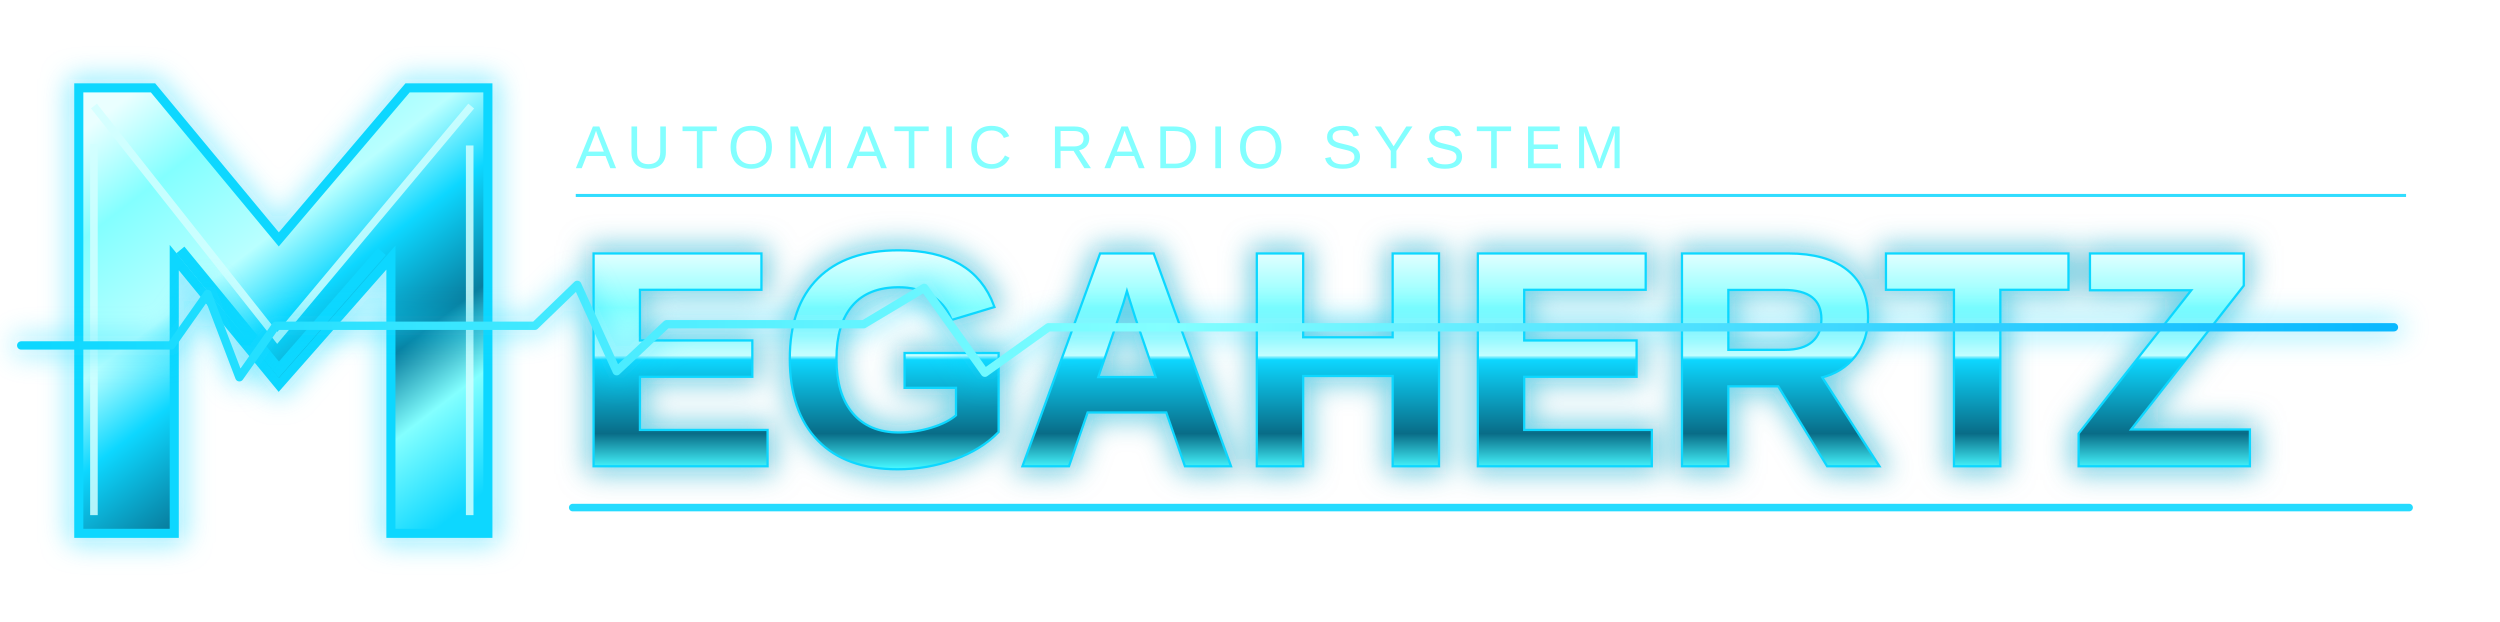
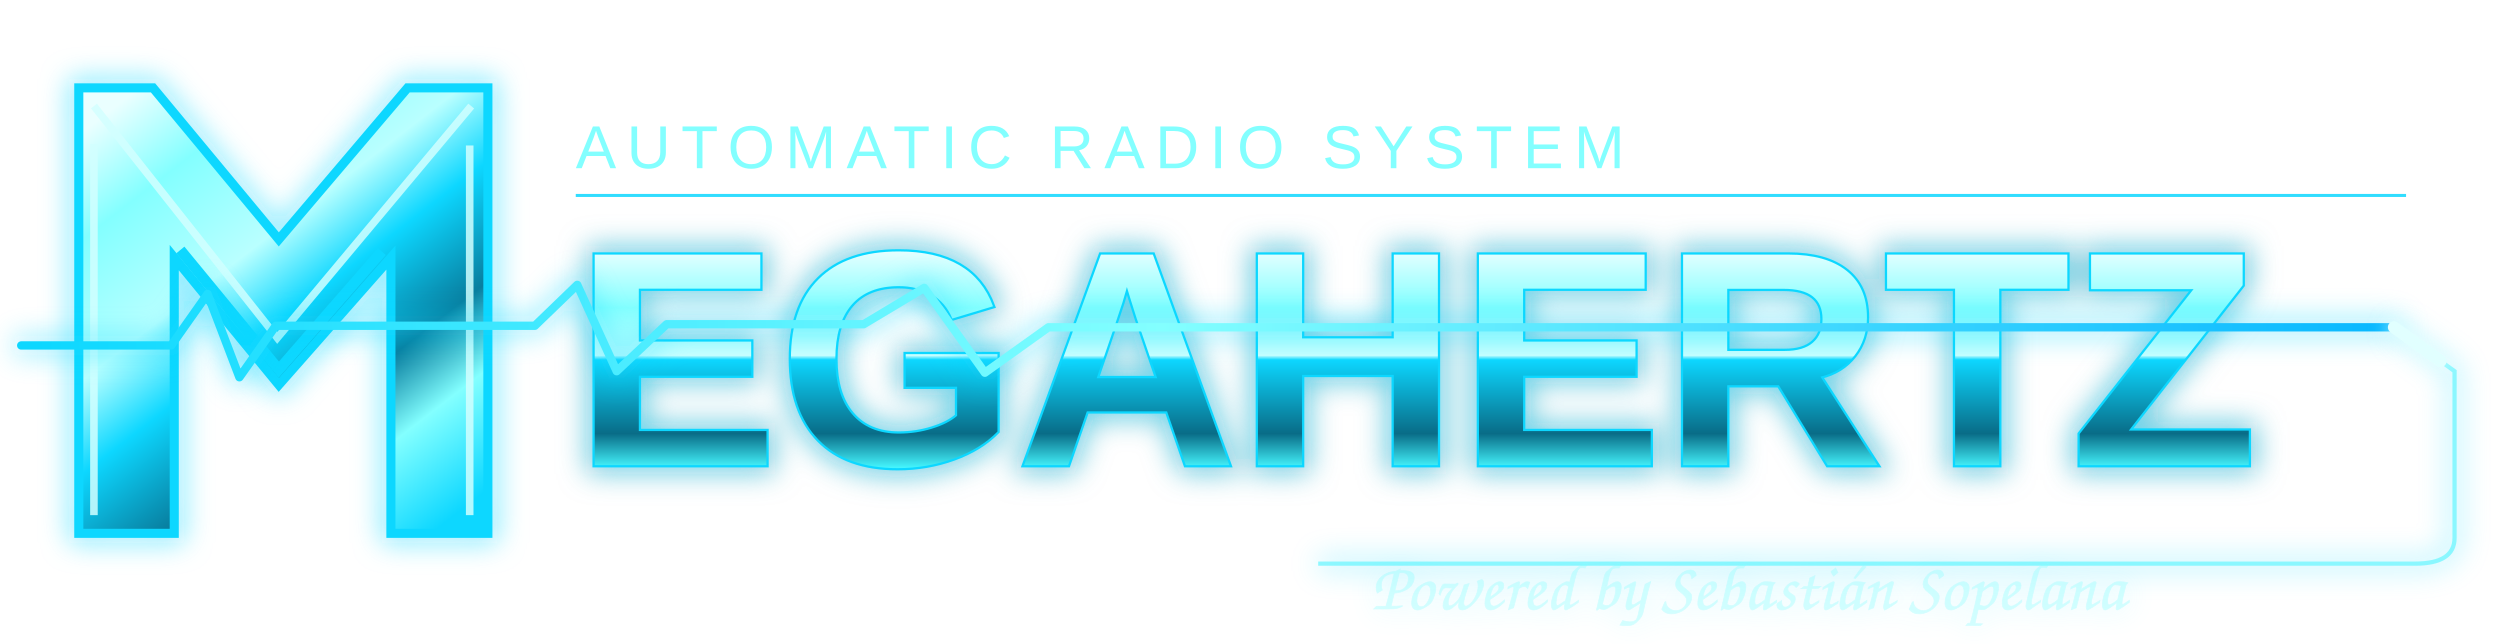
- <svg xmlns="http://www.w3.org/2000/svg" viewBox="0 0 1650 410" aria-label="MEGAHERTZ AUTOMATIC RADIO SYSTEM" role="img">
+ <svg xmlns="http://www.w3.org/2000/svg" viewBox="0 0 1650 425" aria-label="MEGAHERTZ AUTOMATIC RADIO SYSTEM" role="img">
  <defs>
    <linearGradient id="chrome" x1=".15" y1="0" x2=".86" y2="1">
      <stop stop-color="#eaffff" />
      <stop offset=".16" stop-color="#83ffff" />
      <stop offset=".37" stop-color="#b9ffff" />
      <stop offset=".51" stop-color="#0dd7ff" />
      <stop offset=".69" stop-color="#087e9f" />
      <stop offset=".82" stop-color="#83ffff" />
      <stop offset="1" stop-color="#0dd7ff" />
    </linearGradient>
    <linearGradient id="metal" x1="0" y1="0" x2="0" y2="1">
      <stop stop-color="#e5ffff" />
      <stop offset=".26" stop-color="#83ffff" />
      <stop offset=".48" stop-color="#caffff" />
      <stop offset=".5" stop-color="#0dd7ff" />
      <stop offset=".84" stop-color="#096c87" />
      <stop offset="1" stop-color="#46f7ff" />
    </linearGradient>
    <linearGradient id="bolt" x1="0" y1="0" x2="1" y2="0">
      <stop stop-color="#0dd7ff" />
      <stop offset=".48" stop-color="#83ffff" />
      <stop offset="1" stop-color="#09b8ff" />
    </linearGradient>
    <filter id="shadow" x="-25%" y="-40%" width="150%" height="190%">
      <feGaussianBlur stdDeviation="9" />
    </filter>
    <filter id="bright" x="-70%" y="-90%" width="240%" height="280%">
      <feGaussianBlur stdDeviation="6" result="blur" />
      <feMerge>
        <feMergeNode in="blur" />
        <feMergeNode in="SourceGraphic" />
      </feMerge>
    </filter>
    <clipPath id="mClip">
      <path d="M52 352V58H101L184 158L269 58H322V352H258V170L184 254L115 170V352Z" />
    </clipPath>
  </defs>
  <g transform="translate(0 0)">
    <path d="M52 352V58H101L184 158L269 58H322V352H258V170L184 254L115 170V352Z" stroke="#0dd7ff" stroke-width="11" fill="none" opacity=".58" filter="url(#shadow)" />
    <path d="M52 352V58H101L184 158L269 58H322V352H258V170L184 254L115 170V352Z" fill="url(#chrome)" stroke="#0dd7ff" stroke-width="6" stroke-linejoin="miter" />
    <path d="M62 70L183 223L311 70 M62 340V95 M310 96V340" stroke="#d2ffff" stroke-width="5" fill="none" opacity=".84" />
    <path d="M119 165L184 244L252 166" stroke="#0dd7ff" stroke-width="7" fill="none" />
  </g>
  <text x="380" y="111" fill="#83ffff" font-family="Arial,Helvetica,sans-serif" font-size="40" font-weight="500" letter-spacing="7" textLength="1188" lengthAdjust="spacingAndGlyphs">AUTOMATIC RADIO SYSTEM</text>
  <path d="M380 129H1588" stroke="#0dd7ff" stroke-width="2" opacity=".85" />
  <text x="379" y="307" textLength="1201" lengthAdjust="spacingAndGlyphs" font-family="Arial Black,Arial,Helvetica,sans-serif" font-size="202" font-weight="900" fill="#0dd7ff" stroke="#079cbd" stroke-width="10" opacity=".6" filter="url(#shadow)">EGAHERTZ</text>
  <text x="379" y="307" textLength="1201" lengthAdjust="spacingAndGlyphs" font-family="Arial Black,Arial,Helvetica,sans-serif" font-size="202" font-weight="900" fill="url(#metal)" stroke="#0dd7ff" stroke-width="3" paint-order="stroke fill">EGAHERTZ</text>
  <path id="ray" d="M14 228H113L137 194L158 249L182 215H353L381 188L407 245L440 214H570L610 190L650 246L692 216H1580" stroke="#0dd7ff" stroke-width="11" stroke-linejoin="round" stroke-linecap="round" fill="none" opacity=".46" filter="url(#shadow)" />
  <path d="M14 228H113L137 194L158 249L182 215H353L381 188L407 245L440 214H570L610 190L650 246L692 216H1580" stroke="url(#bolt)" stroke-width="5.5" stroke-linejoin="round" stroke-linecap="round" fill="none" />
  <path d="M14 228H113L137 194L158 249L182 215H353L381 188L407 245L440 214H570L610 190L650 246L692 216H1580" stroke="#e1ffff" stroke-width="10" stroke-linejoin="round" stroke-linecap="round" fill="none" stroke-dasharray="46 870" opacity="0" filter="url(#bright)">
    <animate attributeName="stroke-dashoffset" values="155;-810;-810" keyTimes="0;.62;1" dur="2.9s" repeatCount="indefinite" />
    <animate attributeName="opacity" values="0;1;1;0;0" keyTimes="0;.08;.5;.67;1" dur="2.9s" repeatCount="indefinite" />
  </path>
  <path d="M14 228H113L137 194L158 249L182 215H353L381 188L407 245L440 214H570L610 190L650 246L692 216H1580" stroke="#86efff" stroke-width="3.3" stroke-linecap="round" stroke-linejoin="round" fill="none" stroke-dasharray="56 870" opacity="0">
    <animate attributeName="stroke-dashoffset" values="155;-810;-810" keyTimes="0;.62;1" dur="2.9s" begin=".22s" repeatCount="indefinite" />
    <animate attributeName="opacity" values="0;1;1;0;0" keyTimes="0;.08;.5;.67;1" dur="2.9s" begin=".22s" repeatCount="indefinite" />
  </path>
-   <path d="M378 335H1590" stroke="#0dd7ff" stroke-width="5" stroke-linecap="round" opacity=".9" />
+   <path d="M1580 216 L1620 245 L1620 355 Q1620 372 1594 372 H870" fill="none" stroke="#0dd7ff" stroke-width="7" opacity=".37" filter="url(#shadow)" />
+   <path d="M1580 216 L1620 245 L1620 355 Q1620 372 1594 372 H870" fill="none" stroke="#69f6ff" stroke-width="2.8" opacity=".73" />
+   <path d="M1580 216 L1620 245 L1620 355 Q1620 372 1594 372 H870" fill="none" stroke="#e1ffff" stroke-width="8" stroke-linecap="round" stroke-dasharray="38 3000" filter="url(#bright)">
+     <animate attributeName="stroke-dashoffset" values="0;-700;-700" keyTimes="0;.45;1" dur="6.5s" repeatCount="indefinite" />
+     <animate attributeName="opacity" values="0;1;1;0;0" keyTimes="0;.05;.43;.5;1" dur="6.5s" repeatCount="indefinite" />
+   </path>
+   <g aria-label="Powered by Sebastián Sopelana">
+     <text x="905" y="402" font-family="Segoe Script,Brush Script MT,cursive" font-style="italic" font-size="44" font-weight="600" letter-spacing=".4" textLength="685" lengthAdjust="spacingAndGlyphs" fill="#2de7ff" opacity=".24" filter="url(#shadow)">Powered by Sebastián Sopelana</text>
+     <text x="905" y="402" font-family="Segoe Script,Brush Script MT,cursive" font-style="italic" font-size="44" font-weight="600" letter-spacing=".4" textLength="685" lengthAdjust="spacingAndGlyphs" fill="#7dffff" stroke="#90f7ff" stroke-width=".5" paint-order="stroke" opacity=".32">Powered by Sebastián Sopelana</text>
+     <clipPath id="signatureReveal">
+       <rect x="902" y="348" width="0" height="67">
+         <animate attributeName="width" values="0;0;685;685;0" keyTimes="0;.44;.85;.96;1" dur="6.5s" repeatCount="indefinite" />
+       </rect>
+     </clipPath>
+     <text x="905" y="402" font-family="Segoe Script,Brush Script MT,cursive" font-style="italic" font-size="44" font-weight="600" letter-spacing=".4" textLength="685" lengthAdjust="spacingAndGlyphs" fill="#eaffff" stroke="#7cffff" stroke-width="1" paint-order="stroke" clip-path="url(#signatureReveal)" filter="url(#bright)">Powered by Sebastián Sopelana</text>
+   </g>
  <style>@media(prefers-reduced-motion:reduce){animate{display:none}}</style>
</svg>
